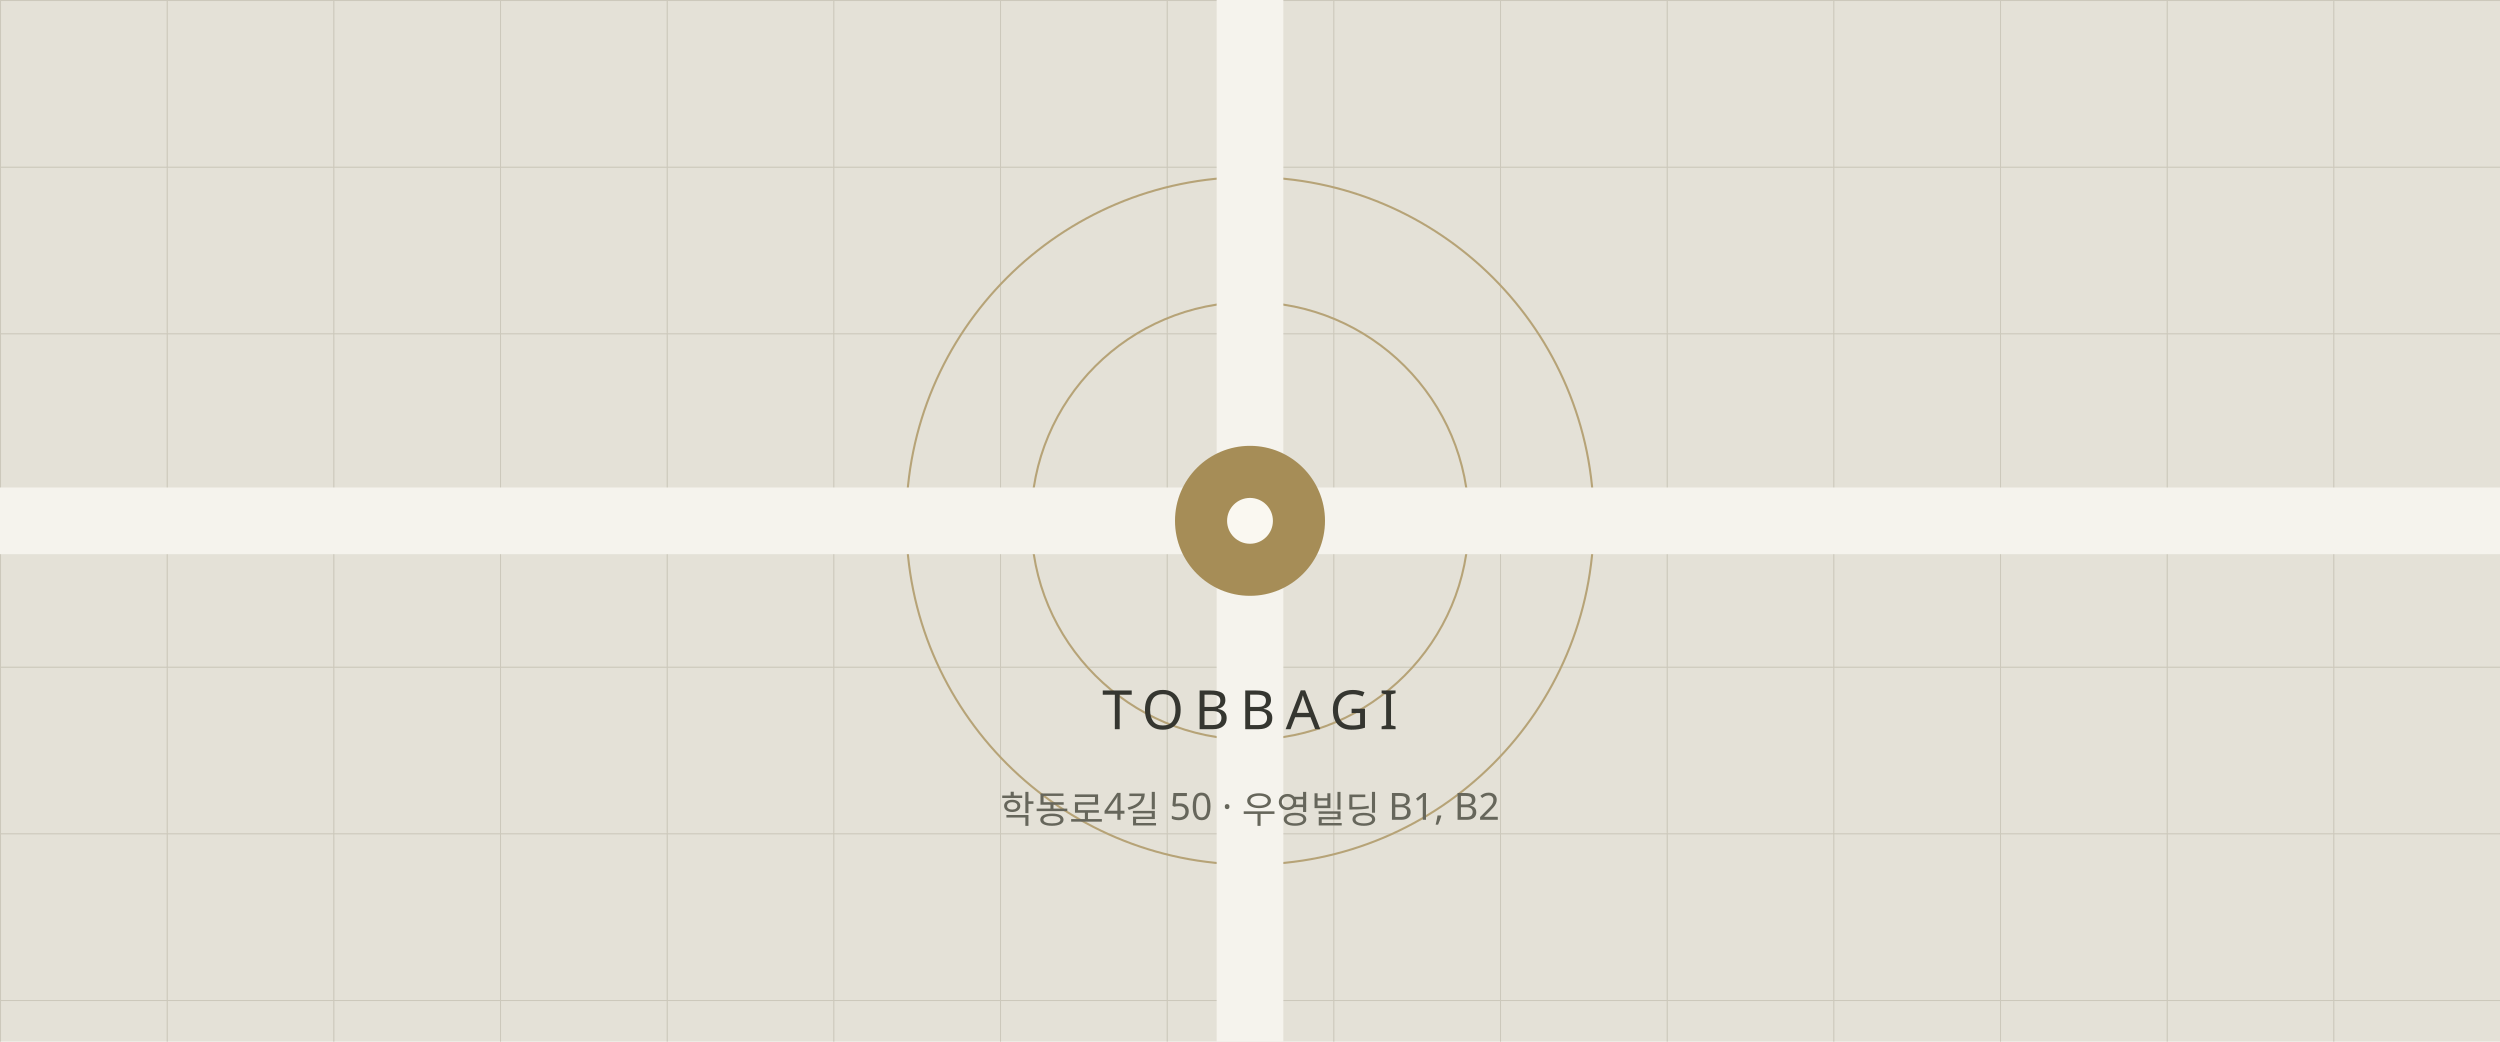
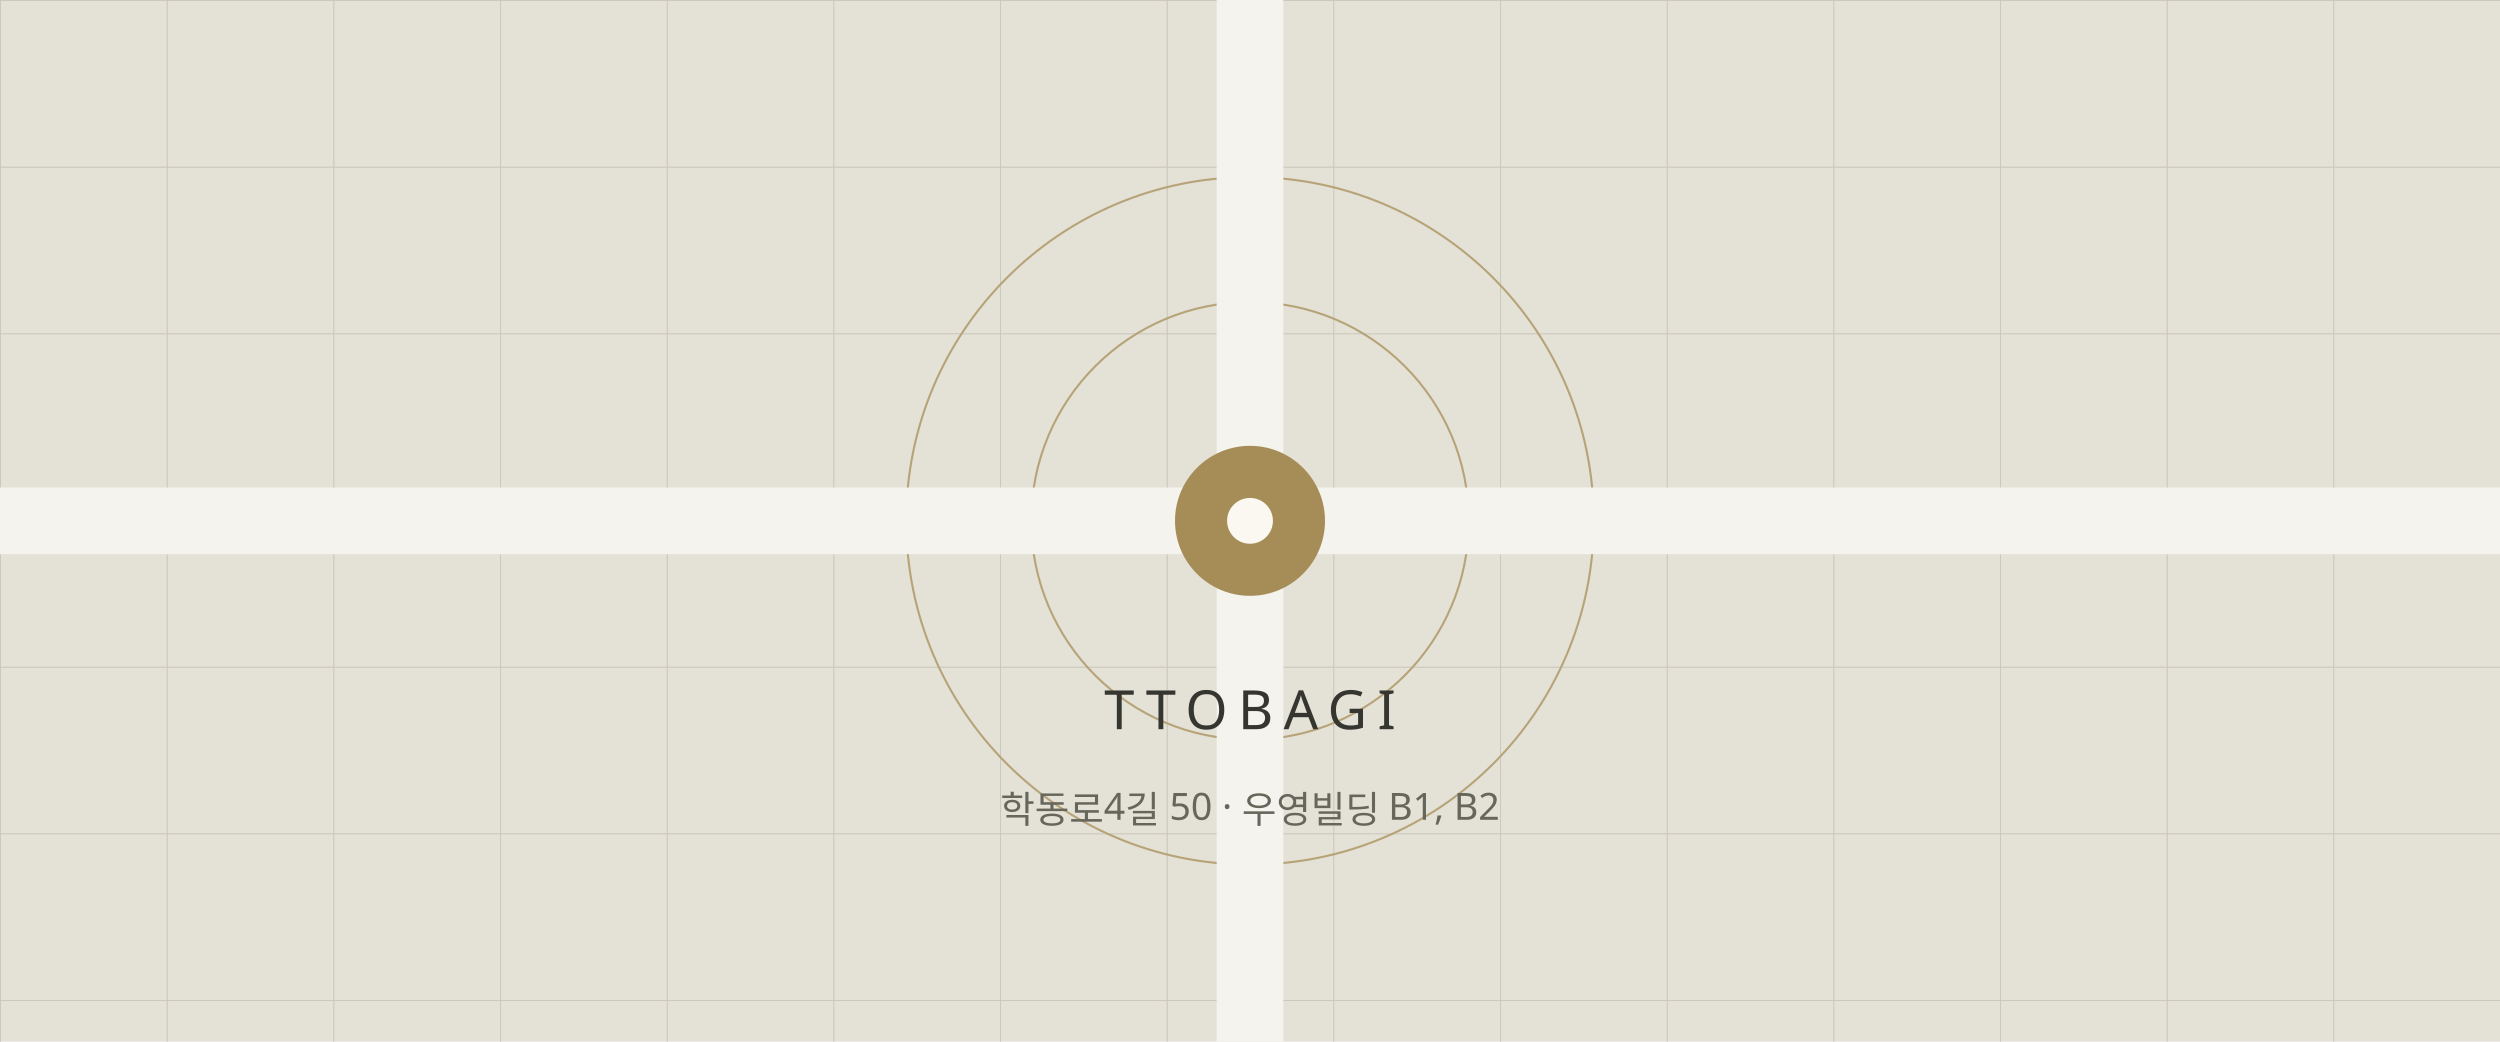
<svg xmlns="http://www.w3.org/2000/svg" viewBox="0 0 1200 500">
  <defs>
    <pattern id="grid" width="80" height="80" patternUnits="userSpaceOnUse">
      <path d="M80 0H0V80" fill="none" stroke="#ccc8bb" stroke-width="1" />
    </pattern>
  </defs>
  <rect width="1200" height="500" fill="#e4e1d7" />
  <rect width="1200" height="500" fill="url(#grid)" />
  <circle cx="600" cy="250" r="165" fill="none" stroke="#b6a377" stroke-width="1" />
  <circle cx="600" cy="250" r="105" fill="none" stroke="#b6a377" stroke-width="1" />
  <path d="M0 250H1200M600 0V500" stroke="#f5f3ed" stroke-width="32" />
  <circle cx="600" cy="250" r="36" fill="#a68d57" />
  <circle cx="600" cy="250" r="11" fill="#faf8f1" />
-   <text x="600" y="350" text-anchor="middle" fill="#353630" font-family="sans-serif" font-size="26" letter-spacing="5">TOBBAGI</text>
+   <text x="600" y="350" text-anchor="middle" fill="#353630" font-family="sans-serif" font-size="26" letter-spacing="5">TTOBAGI</text>
  <text x="600" y="395" text-anchor="middle" fill="#66665b" font-family="sans-serif" font-size="18">학동로4길 50 · 우영빌딩 B1, B2</text>
</svg>
